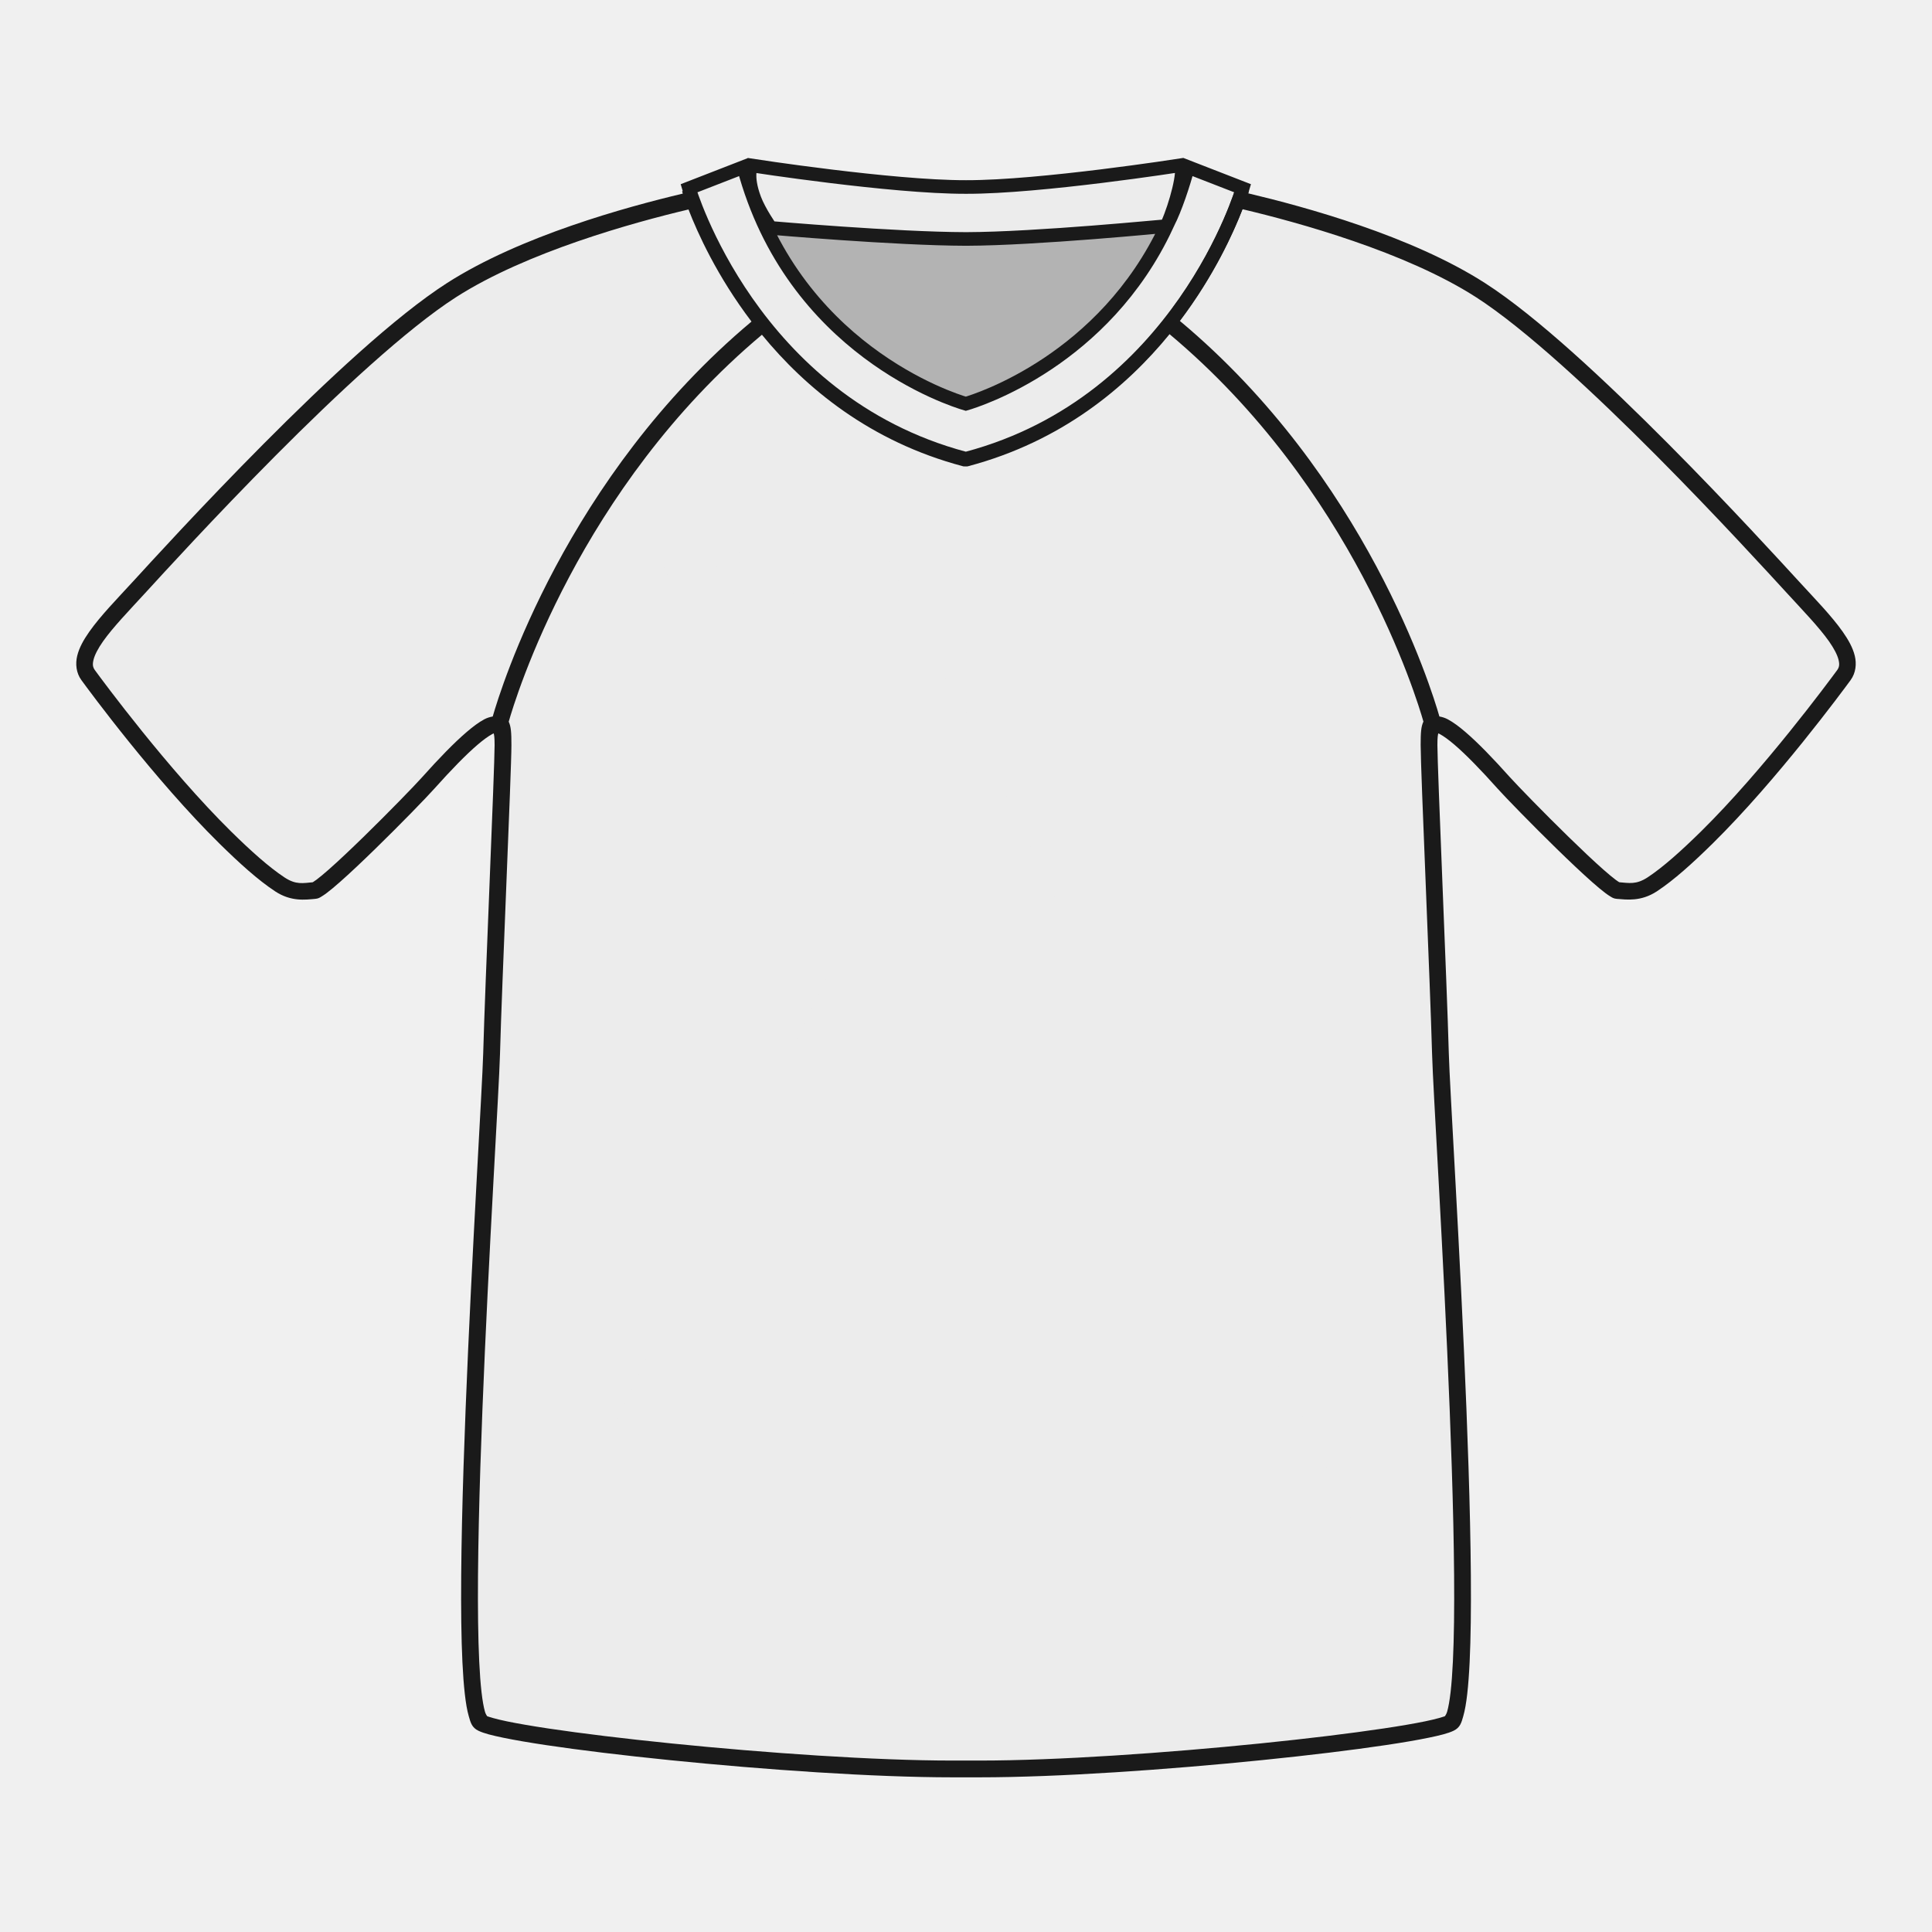
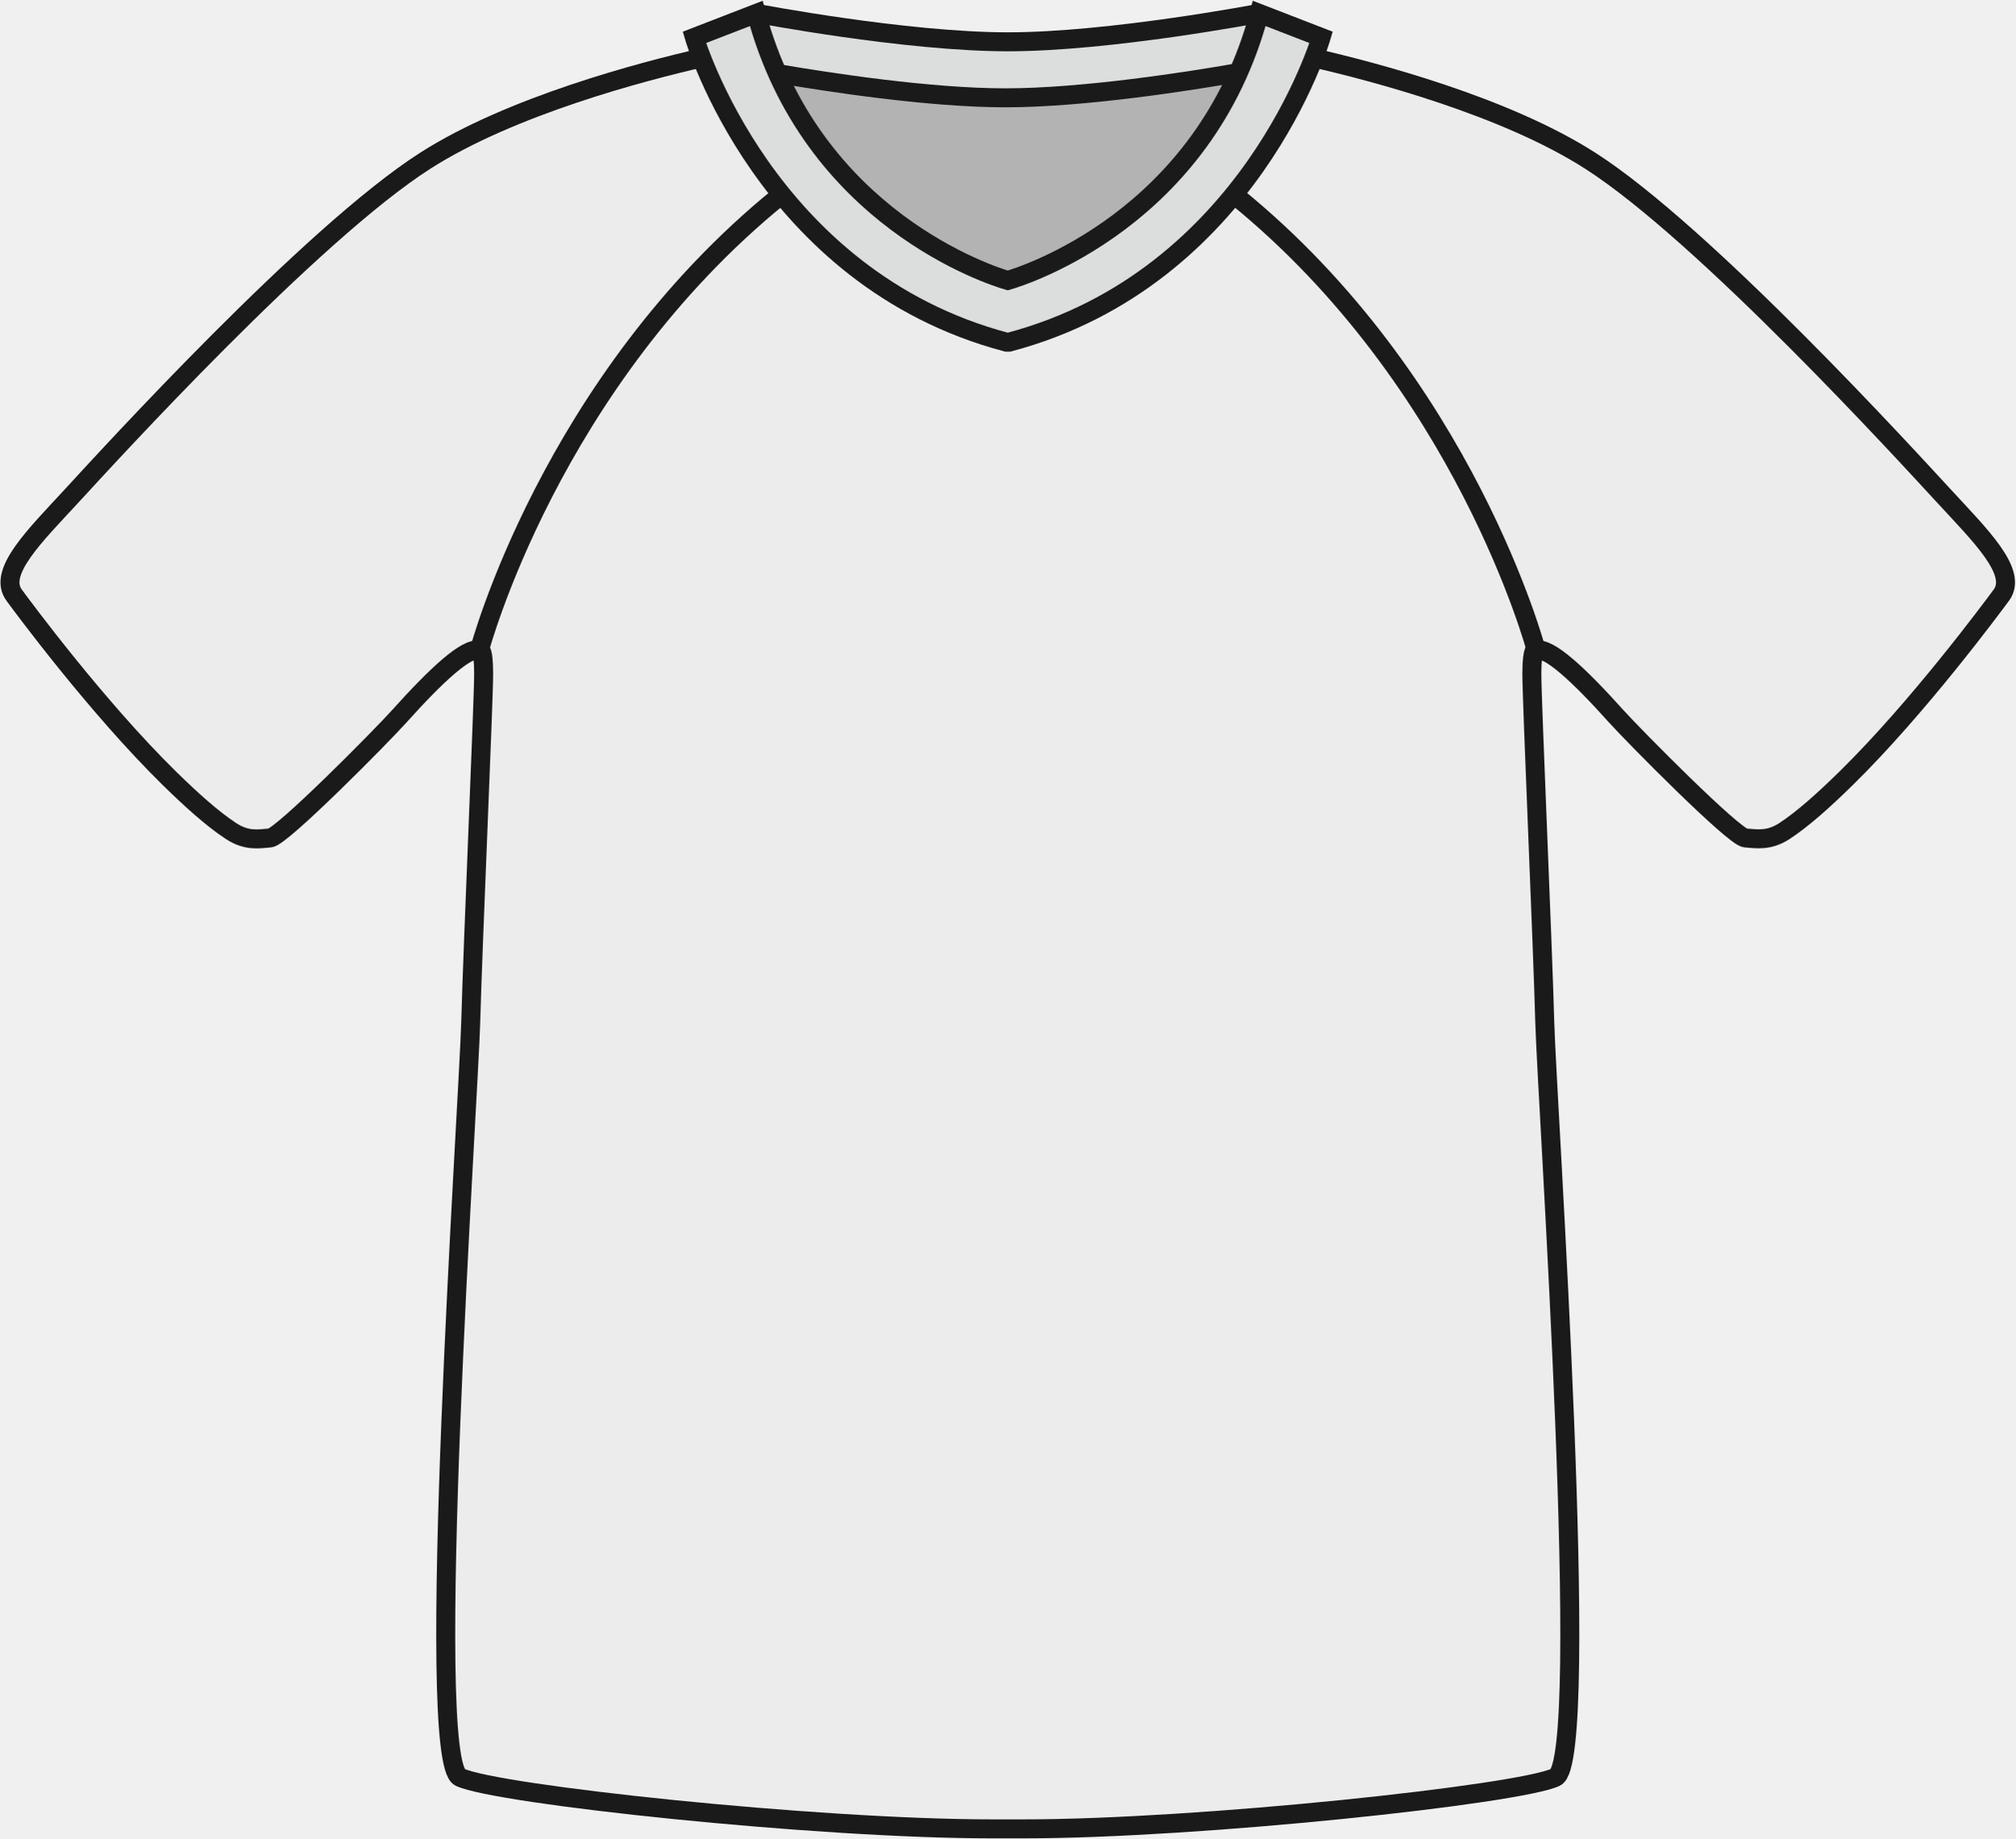
- <svg xmlns="http://www.w3.org/2000/svg" width="152" height="152" viewBox="0 0 152 152" fill="none">
-   <path d="M60.299 17.838L76.281 18.892L91.707 17.616L88.1 24.053L80.276 30.157L75.948 31.766L67.901 27.549L62.685 22.277L60.299 17.838Z" fill="#B3B3B3" />
-   <path d="M59.807 25.369L63.024 28.9L76.365 55.503L37.598 135.234L36.94 117.274L39.714 59.342L39.492 56.568L44.375 44.36L52.588 32.707L59.807 25.369Z" fill="#ECECEC" />
-   <path d="M62.71 29.056L113.857 135.551L114.975 126.365L114.504 109.179L113.405 88.932L112.307 57.778L112.071 54.953L108.461 46.713L101.006 34.863L94.807 27.957L91.903 25.524L90.334 27.172L85.939 31.41L78.249 35.334L76.051 36.04L70.95 34.314L64.437 30.076L62.71 29.056Z" fill="#ECECEC" />
-   <path d="M75.496 54.866L37.707 134.661L38.928 135.937L65.85 138.921L86.332 138.843L104.852 137.116L114.051 135.7L75.496 54.866Z" fill="#ECECEC" />
-   <path d="M54.14 15.727L57.025 20.721L59.911 25.327L54.528 30.709L45.483 42.529L39.213 56.901L34.885 60.341L25.008 70.108L22.511 70.052L16.407 64.836L6.418 52.295L8.527 48.577L30.779 26.048L40.989 19.611L54.14 15.727Z" fill="#ECECEC" />
-   <path d="M97.644 15.839L104.857 17.726L115.401 22.054L127.053 31.376L145.032 50.909L145.539 52.659L130.633 69.692L127.331 70.386L112.21 56.042L107.133 43.695L96.589 29.101L92.095 25.494L97.644 15.839Z" fill="#ECECEC" />
-   <path d="M50.19 42.581L52.459 48.642V48.651L55.379 44.631H54.069L52.882 46.276L51.5 42.581L50.19 42.581ZM57.79 42.581L55.714 45.44L56.145 46.601H58.001L58.345 47.507H54.21L53.392 48.642H60.06L60.059 48.642L59.638 47.507H59.637L58.872 45.457H57.025L58.239 43.777L57.79 42.581ZM58.705 42.581L60.974 48.651L62.435 46.601H61.52H61.335L61.115 46.003L60.97 45.616H63.129L63.842 44.631H60.6L60.227 43.636H63.209L63.228 43.627L62.901 44.085H64.212L65.285 42.581L58.705 42.581ZM55.556 42.59L54.342 44.261H55.653L56.867 42.59H55.556ZM66.174 42.59L65.329 43.76L65.109 44.085H65.451L65.963 45.449L66.394 46.601H66.393L65.962 45.449H64.106L63.253 46.601H65.593L66.974 48.642H68.451L67.07 46.601H67.08L67.475 46.056L67.247 45.449L66.174 42.59ZM62.963 46.962V48.642H64.212V46.962H62.963Z" fill="#ECECEC" />
-   <path d="M60.629 17.93C60.629 17.93 70.475 18.786 75.963 18.8C75.977 18.8 75.989 18.799 76.003 18.799C76.016 18.799 76.028 18.8 76.042 18.8C81.523 18.786 91.76 17.781 91.784 17.779C86.854 28.344 76.971 31.478 75.986 31.765C74.868 31.439 62.324 27.463 58.506 13.141L54.205 14.813C54.205 14.813 59.105 31.597 75.889 36.066H76.082C92.867 31.597 97.767 14.813 97.767 14.813L93.465 13.141C93.108 14.484 92.464 16.45 91.866 17.588C92.494 16.19 93.249 13.429 92.886 13C92.886 13 81.86 14.723 76.042 14.712C76.028 14.712 76.016 14.713 76.003 14.713C75.989 14.713 75.977 14.712 75.963 14.712C70.145 14.723 59.109 13.013 59.109 13.013C59.109 13.013 58.661 13.807 59.367 15.671C59.743 16.666 60.629 17.93 60.629 17.93Z" fill="#ECECEC" stroke="#1A1A1A" stroke-width="1.071" />
-   <path d="M54.691 14.751L53.662 15.053C53.662 15.053 53.712 15.201 53.721 15.231C49.281 16.285 40.953 18.563 35.171 22.267C31.093 24.883 25.589 30.045 20.743 34.917C15.897 39.79 11.73 44.369 10.472 45.742H10.471C9.218 47.109 7.909 48.444 7.022 49.706C6.579 50.337 6.233 50.95 6.076 51.591C5.92 52.231 5.992 52.943 6.404 53.508L6.405 53.508L6.405 53.509C7.054 54.402 12.186 61.36 17.251 66.354V66.354C18.837 67.914 20.29 69.231 21.652 70.129C22.9 70.951 24.027 70.786 24.79 70.72C25.056 70.697 25.155 70.617 25.285 70.541C25.416 70.465 25.548 70.373 25.695 70.263C25.989 70.043 26.339 69.751 26.737 69.399C27.534 68.697 28.517 67.766 29.515 66.793C31.51 64.848 33.534 62.764 34.197 62.022V62.022C35.493 60.573 36.661 59.371 37.578 58.588C38.036 58.197 38.434 57.91 38.723 57.756C38.822 57.703 38.784 57.724 38.847 57.704C38.873 57.856 38.913 57.947 38.913 58.617C38.913 59.51 38.727 64.25 38.521 69.381C38.315 74.511 38.091 80.088 38.016 82.871C37.943 85.566 37.12 98.495 36.633 110.835C36.39 117.005 36.23 123.039 36.291 127.625C36.322 129.917 36.407 131.845 36.569 133.267C36.649 133.979 36.747 134.562 36.882 135.028C37.017 135.494 37.108 135.916 37.646 136.17V136.17C38.094 136.381 38.719 136.535 39.612 136.72C40.505 136.904 41.637 137.098 42.96 137.296C45.604 137.692 49.006 138.105 52.712 138.48C60.124 139.231 68.743 139.831 74.927 139.831H77.073C83.257 139.831 91.878 139.229 99.291 138.477C102.998 138.101 106.4 137.688 109.044 137.292C110.366 137.095 111.498 136.901 112.39 136.717C113.282 136.533 113.906 136.38 114.353 136.17C114.892 135.918 114.985 135.495 115.12 135.029C115.255 134.563 115.354 133.98 115.435 133.268C115.597 131.845 115.682 129.917 115.713 127.625C115.774 123.039 115.615 117.004 115.371 110.834C114.884 98.494 114.058 85.566 113.985 82.871C113.909 80.088 113.685 74.509 113.479 69.377C113.274 64.246 113.087 59.505 113.087 58.617C113.087 57.949 113.128 57.856 113.153 57.703C113.217 57.723 113.181 57.702 113.282 57.756C113.57 57.911 113.968 58.196 114.426 58.588C115.342 59.371 116.507 60.572 117.803 62.022V62.023V62.023C118.467 62.761 120.494 64.847 122.488 66.793C123.485 67.765 124.468 68.697 125.264 69.399C125.662 69.75 126.011 70.043 126.305 70.263C126.452 70.373 126.584 70.465 126.714 70.541C126.845 70.617 126.944 70.697 127.21 70.72H127.214L127.217 70.72C127.975 70.778 129.096 70.944 130.345 70.132L130.347 70.13L130.35 70.129C131.711 69.231 133.165 67.914 134.751 66.354V66.354C139.817 61.359 144.953 54.382 145.595 53.511V53.51V53.509C146.008 52.944 146.08 52.232 145.924 51.592C145.767 50.951 145.421 50.337 144.978 49.706C144.091 48.444 142.782 47.109 141.529 45.742V45.741V45.741C140.267 44.37 136.098 39.79 131.251 34.917C126.405 30.045 120.904 24.883 116.83 22.268C111.026 18.542 102.619 16.258 98.198 15.21C98.205 15.187 98.25 15.053 98.25 15.053L97.223 14.751C97.223 14.751 92.406 31.212 75.958 35.621H75.951C59.503 31.212 54.688 14.751 54.688 14.751L54.691 14.751ZM97.756 16.46C102.085 17.484 110.554 19.804 116.12 23.378C119.981 25.856 125.497 31 130.319 35.848C135.14 40.696 139.289 45.252 140.561 46.634C141.832 48.02 143.118 49.35 143.902 50.465C144.294 51.023 144.553 51.526 144.646 51.905C144.738 52.284 144.706 52.494 144.533 52.73C143.89 53.602 138.772 60.538 133.828 65.413C132.266 66.948 130.852 68.217 129.628 69.025C128.718 69.617 128.184 69.471 127.332 69.405C127.455 69.418 127.438 69.433 127.382 69.401C127.322 69.366 127.221 69.298 127.099 69.207C126.856 69.025 126.523 68.748 126.14 68.41C125.375 67.734 124.401 66.812 123.413 65.848C121.438 63.921 119.385 61.804 118.789 61.142L118.787 61.141C117.471 59.67 116.285 58.44 115.285 57.585C114.785 57.157 114.335 56.822 113.907 56.593C113.693 56.478 113.472 56.41 113.245 56.369C112.614 54.16 107.475 37.492 92.829 25.251C95.528 21.681 97.049 18.29 97.755 16.46L97.756 16.46ZM54.167 16.48C54.88 18.324 56.413 21.727 59.124 25.3C44.521 37.54 39.395 54.168 38.766 56.37C38.538 56.41 38.315 56.478 38.1 56.593C37.672 56.822 37.222 57.157 36.722 57.585C35.721 58.44 34.531 59.671 33.214 61.142V61.143C32.628 61.799 30.572 63.92 28.595 65.848C27.607 66.812 26.632 67.734 25.865 68.41C25.482 68.748 25.149 69.025 24.905 69.207C24.783 69.298 24.683 69.366 24.622 69.401C24.562 69.436 24.512 69.419 24.677 69.405C23.821 69.48 23.294 69.63 22.379 69.028V69.027C21.155 68.219 19.74 66.95 18.177 65.413C13.232 60.537 8.09 53.582 7.472 52.731L7.471 52.731L7.471 52.73C7.298 52.494 7.266 52.284 7.359 51.905C7.451 51.526 7.71 51.023 8.102 50.465C8.887 49.349 10.173 48.02 11.445 46.633C12.711 45.253 16.857 40.696 21.679 35.848C26.5 31 32.019 25.856 35.884 23.378C41.433 19.823 49.821 17.509 54.168 16.48L54.167 16.48ZM92.013 26.289C106.449 38.373 111.459 54.909 111.99 56.779C111.987 56.785 111.979 56.792 111.976 56.797C111.805 57.181 111.77 57.611 111.77 58.617C111.77 59.674 111.957 64.298 112.163 69.43C112.368 74.562 112.593 80.147 112.668 82.906C112.745 85.753 113.568 98.569 114.054 110.887C114.298 117.045 114.456 123.068 114.396 127.607C114.365 129.876 114.279 131.778 114.126 133.118C114.049 133.789 113.954 134.32 113.855 134.661C113.756 135.002 113.575 135.078 113.794 134.975V134.976C113.605 135.065 112.981 135.249 112.126 135.425C111.271 135.601 110.158 135.792 108.851 135.987C106.238 136.378 102.851 136.79 99.161 137.164C91.78 137.913 83.173 138.512 77.076 138.512H74.929C68.832 138.512 60.227 137.915 52.847 137.167C49.157 136.794 45.771 136.382 43.158 135.991C41.851 135.795 40.737 135.604 39.882 135.427C39.026 135.25 38.402 135.066 38.212 134.976V134.976C38.433 135.08 38.251 135.003 38.153 134.662C38.054 134.321 37.959 133.789 37.883 133.118C37.73 131.778 37.644 129.877 37.614 127.607C37.553 123.068 37.712 117.045 37.955 110.887C38.44 98.569 39.261 85.752 39.338 82.906C39.412 80.147 39.637 74.564 39.843 69.433C40.048 64.303 40.236 59.678 40.236 58.617C40.236 57.607 40.201 57.179 40.029 56.793C40.026 56.791 40.023 56.788 40.022 56.785C40.544 54.941 45.539 38.427 59.945 26.336C63.38 30.529 68.453 34.737 75.726 36.673C75.726 36.673 75.77 36.689 75.793 36.692C75.903 36.707 76.126 36.692 76.126 36.692L76.195 36.673C83.496 34.73 88.58 30.498 92.015 26.289L92.013 26.289Z" fill="#1A1A1A" />
+ <svg xmlns="http://www.w3.org/2000/svg" width="606" height="553" viewBox="0 0 606 553" fill="none">
+   <path d="M303.083 127.268L196.931 36.363L220.643 15.382H385.486L303.083 127.268Z" fill="#B3B3B3" />
+   <mask id="mask0_1281_572" style="mask-type:luminance" maskUnits="userSpaceOnUse" x="3" y="17" width="239" height="236">
+     <path d="M241.044 51.805C223.954 34.049 211.166 17.393 211.166 17.393C193.239 21.491 153.808 31.81 128.002 48.314C93.633 70.32 32.621 137.246 21.698 149.121C10.774 160.997 -0.758 172.113 4.304 179.018C7.082 182.774 29.272 212.785 50.929 234.069C57.742 240.747 63.946 246.324 69.541 250.004C74.222 253.039 77.8 252.357 81.302 252.091C84.803 251.787 114.681 221.549 120.124 215.517C131.428 202.921 140.486 194.536 144.216 195.636C160.126 135.501 206.104 83.94 241.044 51.805Z" fill="white" />
+   </mask>
+   <g mask="url(#mask0_1281_572)">
+     <path d="M318.879 -22.634H-20.436V306.193H318.879V-22.634Z" fill="#ECECEC" />
+   </g>
+   <mask id="mask1_1281_572" style="mask-type:luminance" maskUnits="userSpaceOnUse" x="365" y="17" width="239" height="236">
+     <path d="M365.122 51.804C382.211 34.048 395 17.392 395 17.392C412.927 21.49 452.358 31.809 478.163 48.313C512.494 70.281 573.506 137.207 584.468 149.082C595.391 160.958 606.924 172.074 601.862 178.979C599.083 182.735 576.894 212.746 555.237 234.03C548.424 240.708 542.22 246.285 536.625 249.965C531.944 253.001 528.366 252.318 524.864 252.052C521.363 251.749 491.485 221.51 486.042 215.478C474.738 202.882 465.679 194.497 461.949 195.597C446.002 135.5 400.024 83.939 365.122 51.804Z" fill="white" />
+   </mask>
+   <g mask="url(#mask1_1281_572)">
+     <path d="M626.564 -22.633H287.25V306.194H626.564V-22.633Z" fill="#ECECEC" />
+   </g>
+   <mask id="mask2_1281_572" style="mask-type:luminance" maskUnits="userSpaceOnUse" x="134" y="47" width="339" height="504">
+     <path d="M361.925 47.896C344.112 70.433 321.085 94.107 303.045 93.576C284.927 93.045 260.226 71.722 241.005 51.766C206.065 83.901 160.087 135.462 144.14 195.597C144.14 195.597 145.434 194.307 145.434 202.692C145.434 211.077 142.199 283.467 141.552 307.369C140.905 331.271 127.279 529.433 138.316 534.593C149.354 539.752 245.268 550.11 298.401 550.11H307.688C360.821 550.11 456.735 539.79 467.773 534.593C478.81 529.395 465.185 331.271 464.537 307.369C463.89 283.467 460.655 211.115 460.655 202.692C460.655 194.307 461.949 195.597 461.949 195.597C462.292 195.483 462.672 195.483 463.053 195.559C446.42 132.958 397.246 79.652 361.925 47.896Z" fill="white" />
+   </mask>
+   <g mask="url(#mask2_1281_572)">
+     <path d="M512.342 -7.687H101.816V605.692H512.342V-7.687Z" fill="#ECECEC" />
+   </g>
+   <path d="M227.456 4C227.456 4 272.254 12.575 303.083 12.575C333.913 12.575 378.711 4 378.711 4L385.485 15.382L371.555 21.946C358.12 24.26 326.034 29.382 302.284 29.382C279.409 29.382 248.846 24.677 234.573 22.211L220.643 15.344L227.456 4Z" fill="#DCDDDD" />
+   <path d="M303.463 102.91C376.084 83.637 397.284 11.247 397.284 11.247L378.672 4.038C362.192 65.805 307.879 82.954 303.045 84.357C298.211 82.954 243.936 65.805 227.418 4.038L208.806 11.247C208.806 11.247 230.006 83.637 302.626 102.91H303.463Z" fill="#DCDDDD" />
+   <path d="M303.463 102.91C376.084 83.637 397.284 11.247 397.284 11.247L378.672 4.038C362.192 65.805 307.879 82.954 303.045 84.357C298.211 82.954 243.936 65.805 227.418 4.038L208.806 11.247C208.806 11.247 230.006 83.637 302.626 102.91H303.463Z" stroke="#1A1A1A" stroke-width="5.709" stroke-miterlimit="10" />
+   <path d="M227.456 4C227.456 4 272.253 12.575 303.083 12.575C333.912 12.575 378.71 4 378.71 4" stroke="#1A1A1A" stroke-width="5.709" stroke-miterlimit="10" />
+   <path d="M234.574 22.25C248.809 24.679 279.41 29.422 302.284 29.422C326.072 29.422 358.12 24.337 371.555 21.985" stroke="#1A1A1A" stroke-width="5.709" stroke-miterlimit="10" />
+   <path d="M144.14 195.635C144.14 195.635 165.454 114.937 234.573 58.899" stroke="#1A1A1A" stroke-width="5.709" stroke-miterlimit="10" />
+   <path d="M461.988 195.635C461.988 195.635 440.674 114.937 371.555 58.899" stroke="#1A1A1A" stroke-width="5.709" stroke-miterlimit="10" />
+   <path d="M395.153 17.43C413.156 21.566 452.435 31.847 478.164 48.313C512.495 70.281 573.507 137.207 584.468 149.082C595.392 160.958 606.924 172.074 601.862 178.979C599.084 182.735 576.894 212.746 555.237 234.03C548.424 240.708 542.221 246.285 536.626 249.965C531.944 253.001 528.366 252.318 524.865 252.052C521.363 251.749 491.485 221.51 486.042 215.478C474.738 202.882 465.68 194.497 461.95 195.597C461.95 195.597 460.656 194.307 460.656 202.692C460.656 211.077 463.891 283.467 464.538 307.369C465.185 331.271 478.811 529.433 467.773 534.592C456.774 539.752 360.822 550.11 307.688 550.11H298.402C245.268 550.11 149.355 539.79 138.317 534.592C127.317 529.433 140.905 331.271 141.552 307.369C142.199 283.467 145.434 211.115 145.434 202.692C145.434 194.269 144.14 195.597 144.14 195.597C140.448 194.497 131.352 202.882 120.048 215.478C114.643 221.51 84.727 251.749 81.225 252.052C77.724 252.356 74.146 253.039 69.464 249.965C63.87 246.285 57.666 240.708 50.853 234.03C29.196 212.746 6.968 182.735 4.228 178.979C-0.834 172.074 10.698 160.958 21.622 149.082C32.545 137.207 93.557 70.281 127.926 48.313C153.77 31.809 193.163 21.49 211.09 17.392" stroke="#1A1A1A" stroke-width="5.709" stroke-miterlimit="10" />
</svg>
